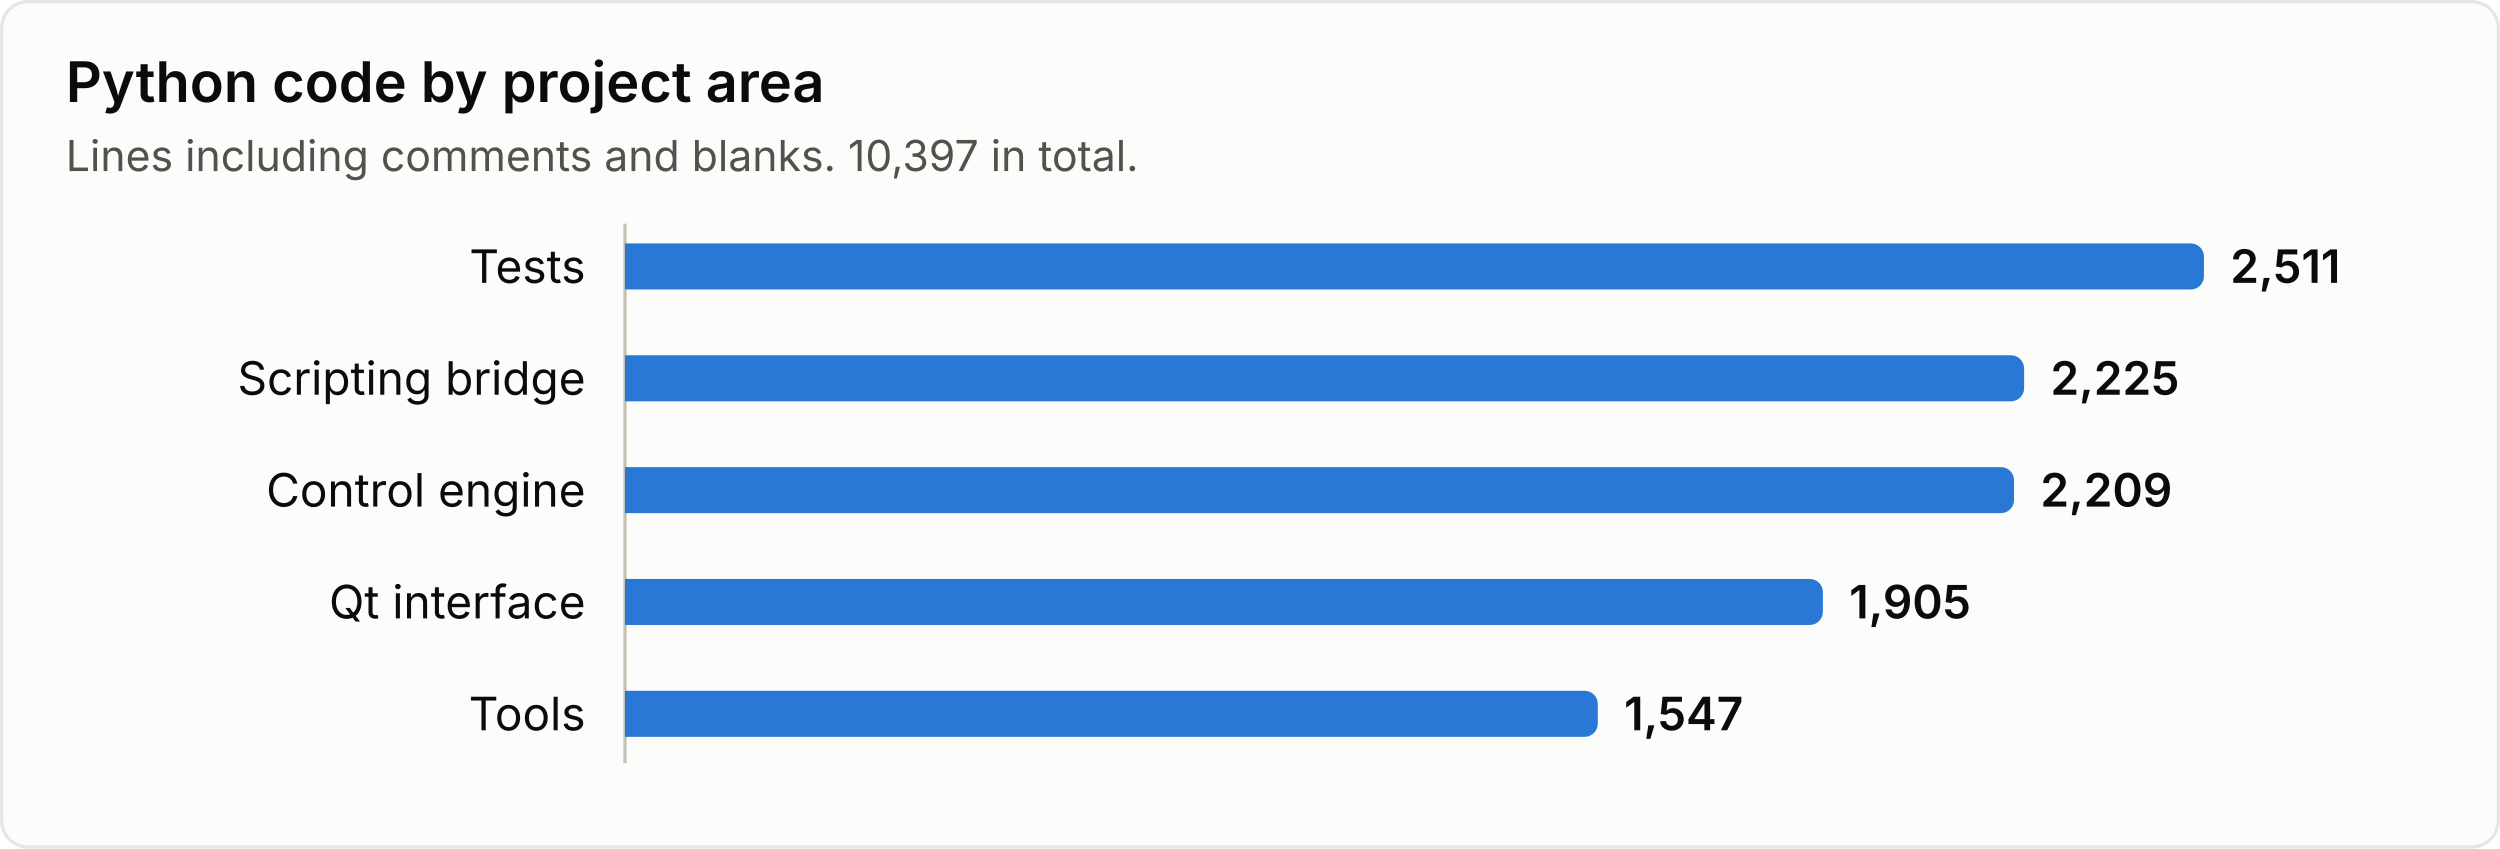
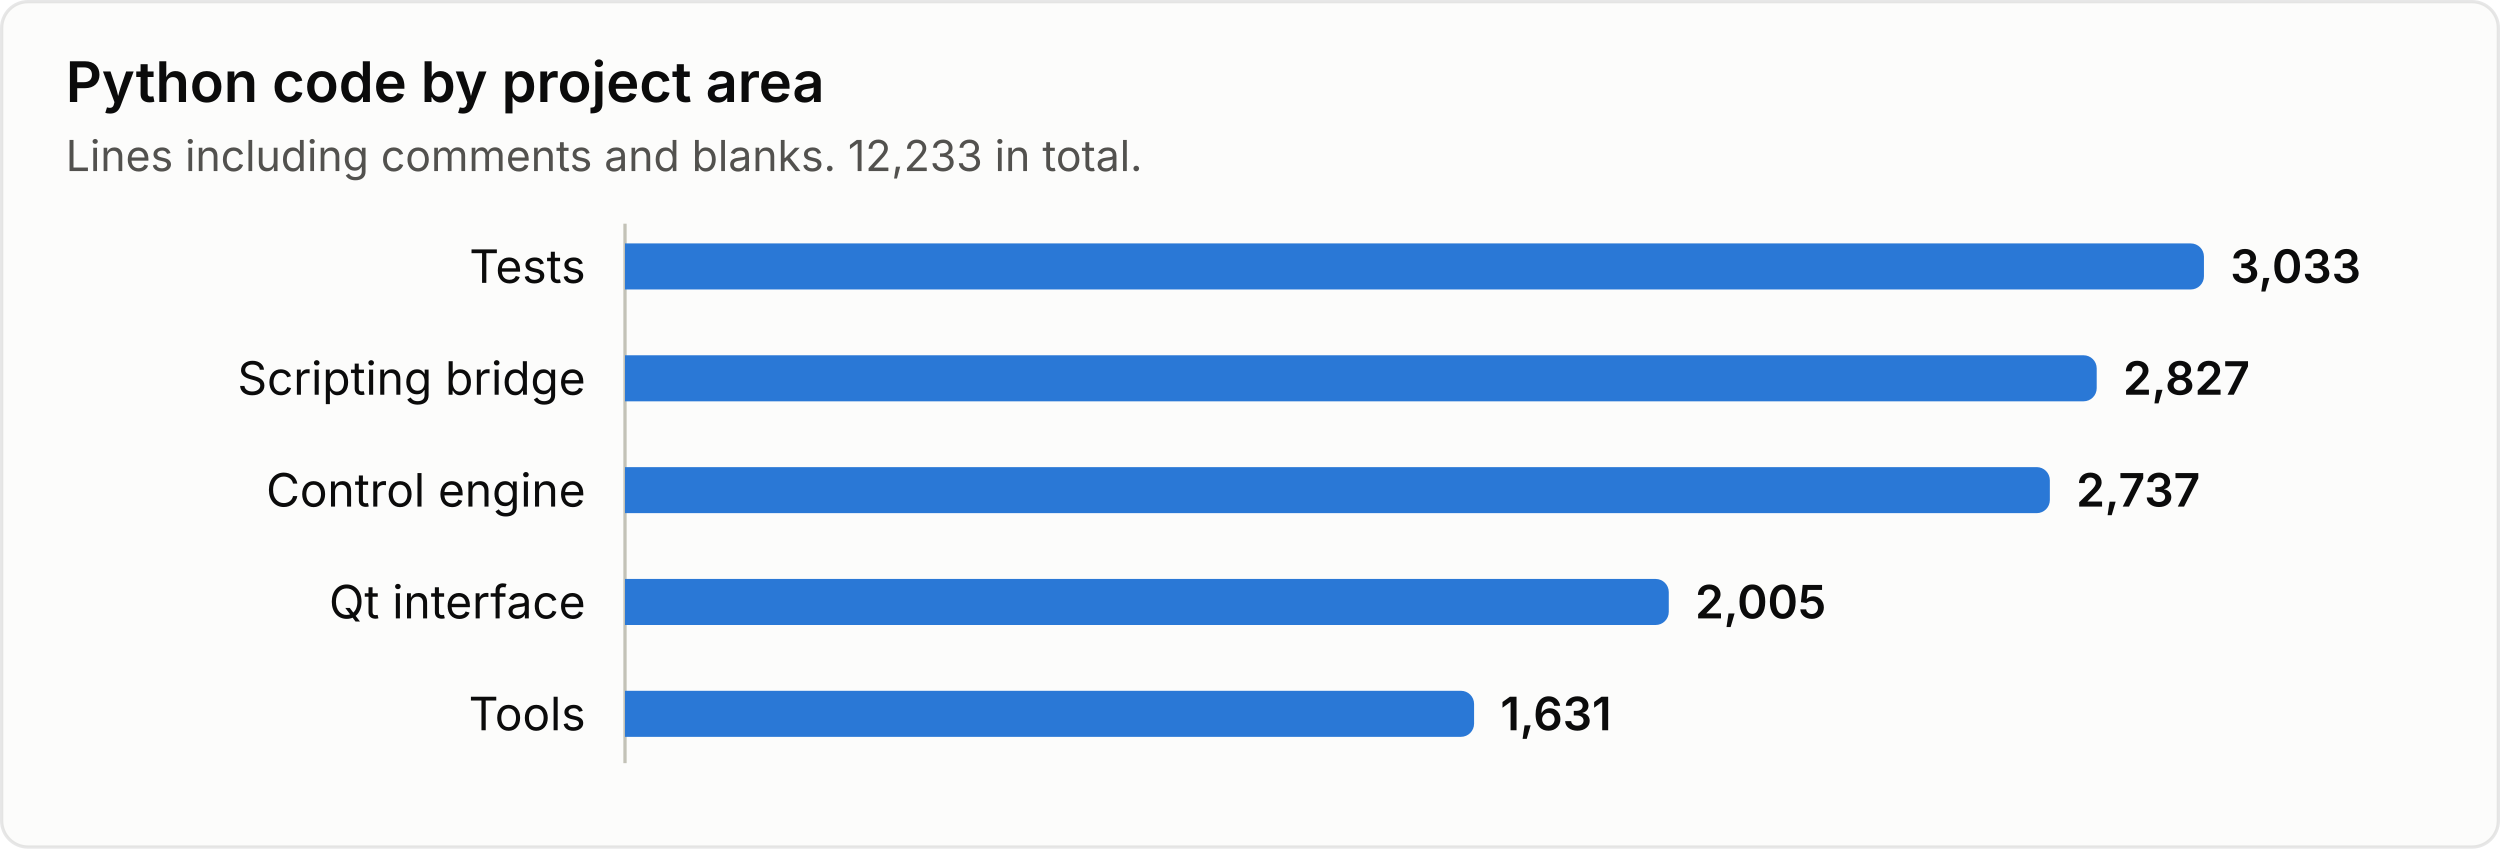
- <svg xmlns="http://www.w3.org/2000/svg" viewBox="0 0 760 258" width="760" height="258" role="img" aria-label="Python code by project area. Tests: 2,511, Scripting bridge: 2,225, Control engine: 2,209, Qt interface: 1,905, Tools: 1,547.">
+ <svg xmlns="http://www.w3.org/2000/svg" viewBox="0 0 760 258" width="760" height="258" role="img" aria-label="Python code by project area. Tests: 3,033, Scripting bridge: 2,827, Control engine: 2,737, Qt interface: 2,005, Tools: 1,631.">
  <style>
  .surface { fill: #fcfcfb; stroke: rgba(11,11,11,0.10); }
  .bar { fill: #2a78d6; }
  .base { stroke: #c3c2b7; }
  .title { fill: #0b0b0b; font-size: 17px; font-weight: 600; }
  .note { fill: #52514e; font-size: 13px; }
  .label { fill: #0b0b0b; font-size: 14px; }
  .value { fill: #0b0b0b; font-size: 14px; font-weight: 600; }
  text { font-family: system-ui, -apple-system, "Segoe UI", sans-serif; }
  @media (prefers-color-scheme: dark) {
    .surface { fill: #1a1a19; stroke: rgba(255,255,255,0.10); }
    .bar { fill: #3987e5; }
    .base { stroke: #383835; }
    .title, .label, .value { fill: #f0efec; }
    .note { fill: #c3c2b7; }
  }
</style>
  <rect class="surface" x="0.5" y="0.5" width="759" height="257" rx="8" />
  <text class="title" x="20" y="31">Python code by project area</text>
-   <text class="note" x="20" y="52">Lines including comments and blanks. 10,397 in total.</text>
+   <text class="note" x="20" y="52">Lines including comments and blanks. 12,233 in total.</text>
  <line class="base" x1="190" x2="190" y1="68" y2="232" />
  <text class="label" x="178" y="86" text-anchor="end">Tests</text>
  <path class="bar" d="M190,74 H666.0 a4,4 0 0 1 4,4 V84 a4,4 0 0 1 -4,4 H190 Z" />
-   <text class="value" x="678.0" y="86">2,511</text>
+   <text class="value" x="678.0" y="86">3,033</text>
  <text class="label" x="178" y="120" text-anchor="end">Scripting bridge</text>
-   <path class="bar" d="M190,108 H611.329 a4,4 0 0 1 4,4 V118 a4,4 0 0 1 -4,4 H190 Z" />
-   <text class="value" x="623.329" y="120">2,225</text>
+   <path class="bar" d="M190,108 H633.399 a4,4 0 0 1 4,4 V118 a4,4 0 0 1 -4,4 H190 Z" />
+   <text class="value" x="645.399" y="120">2,827</text>
  <text class="label" x="178" y="154" text-anchor="end">Control engine</text>
-   <path class="bar" d="M190,142 H608.27 a4,4 0 0 1 4,4 V152 a4,4 0 0 1 -4,4 H190 Z" />
-   <text class="value" x="620.27" y="154">2,209</text>
+   <path class="bar" d="M190,142 H619.155 a4,4 0 0 1 4,4 V152 a4,4 0 0 1 -4,4 H190 Z" />
+   <text class="value" x="631.155" y="154">2,737</text>
  <text class="label" x="178" y="188" text-anchor="end">Qt interface</text>
-   <path class="bar" d="M190,176 H550.158 a4,4 0 0 1 4,4 V186 a4,4 0 0 1 -4,4 H190 Z" />
-   <text class="value" x="562.158" y="188">1,905</text>
+   <path class="bar" d="M190,176 H503.31 a4,4 0 0 1 4,4 V186 a4,4 0 0 1 -4,4 H190 Z" />
+   <text class="value" x="515.31" y="188">2,005</text>
  <text class="label" x="178" y="222" text-anchor="end">Tools</text>
-   <path class="bar" d="M190,210 H481.723 a4,4 0 0 1 4,4 V220 a4,4 0 0 1 -4,4 H190 Z" />
-   <text class="value" x="493.723" y="222">1,547</text>
+   <path class="bar" d="M190,210 H444.121 a4,4 0 0 1 4,4 V220 a4,4 0 0 1 -4,4 H190 Z" />
+   <text class="value" x="456.121" y="222">1,631</text>
</svg>
